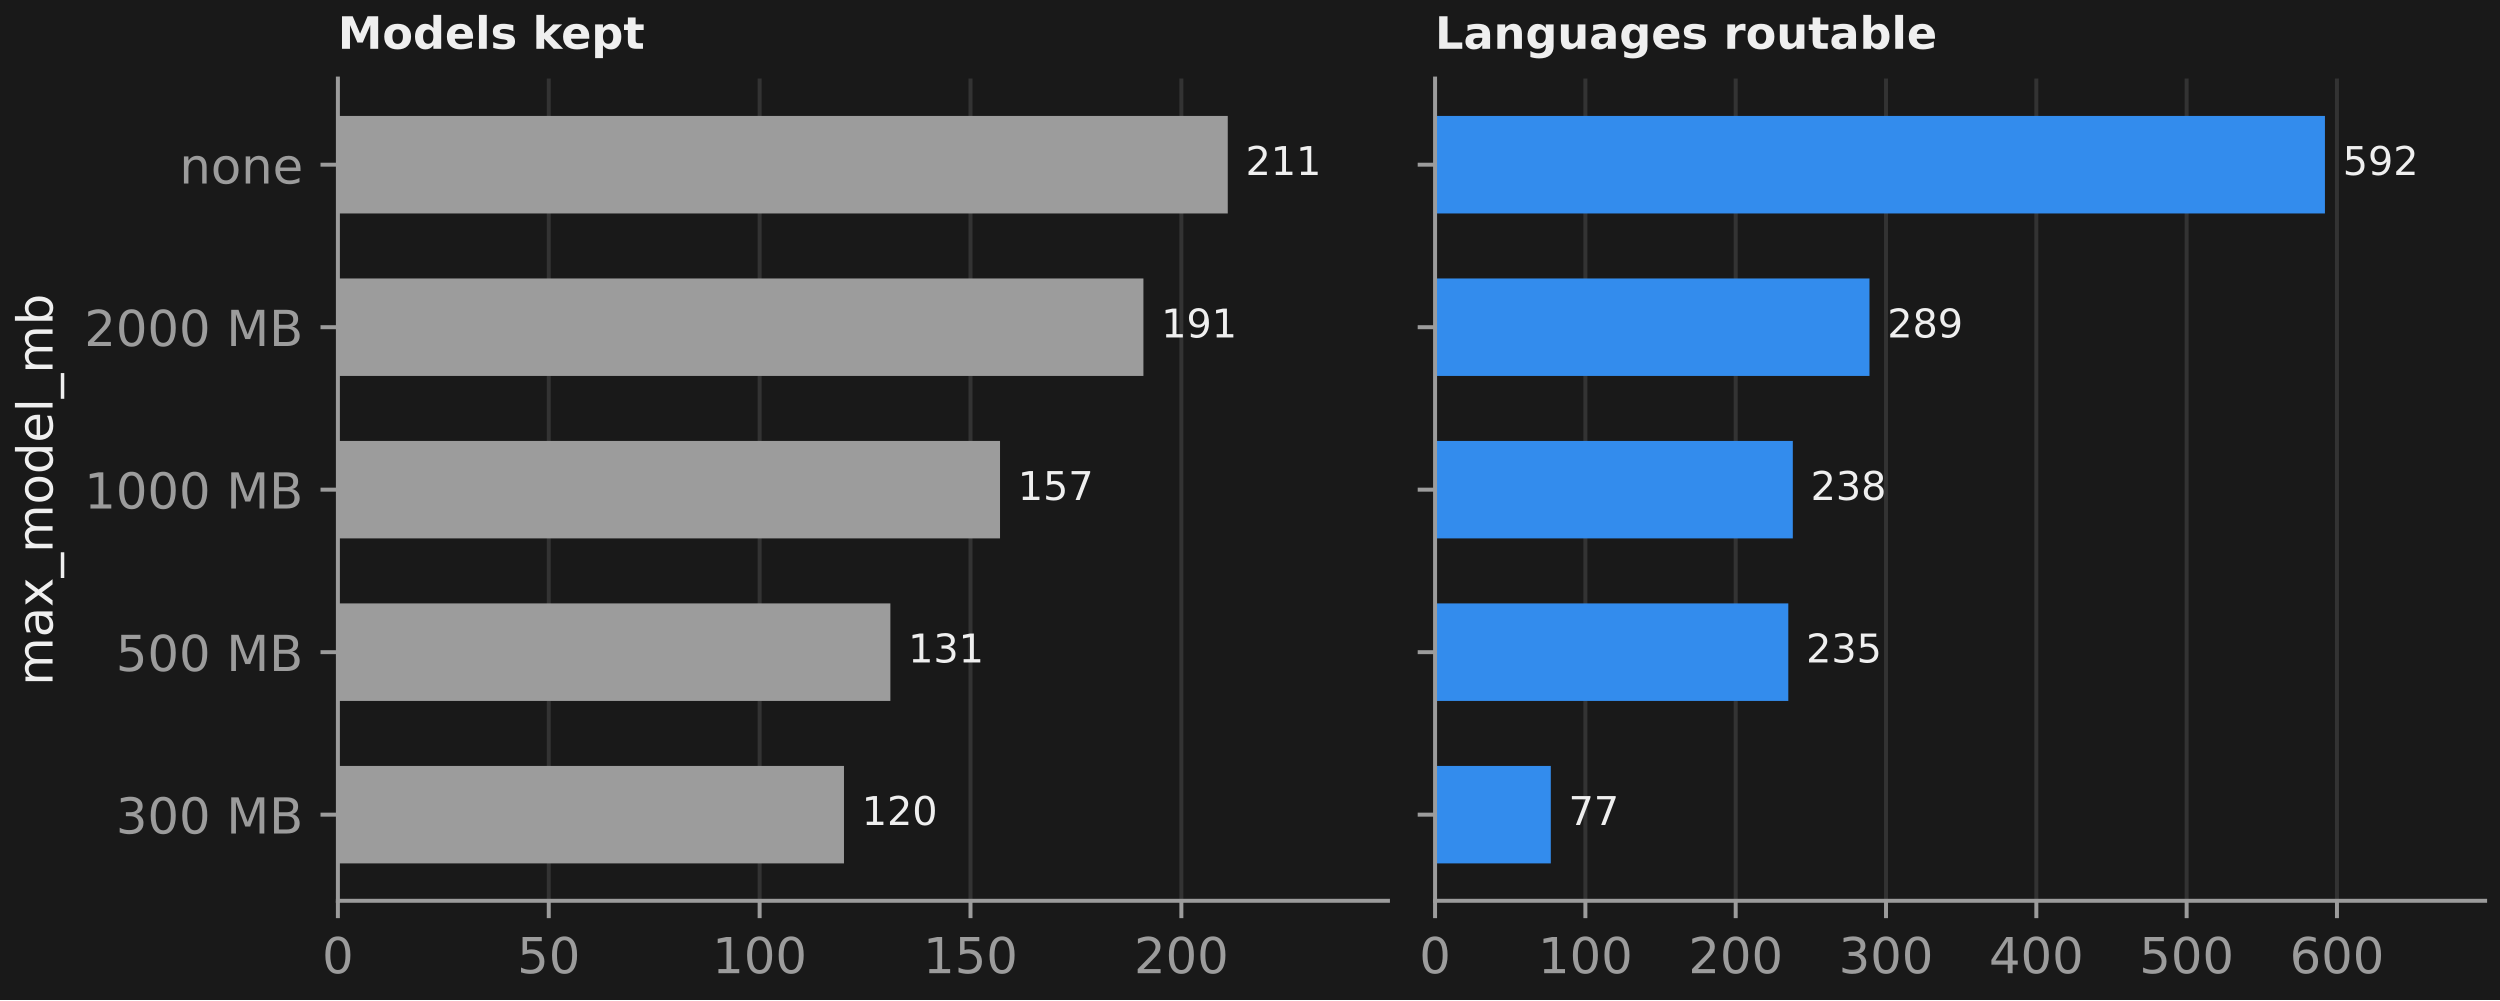
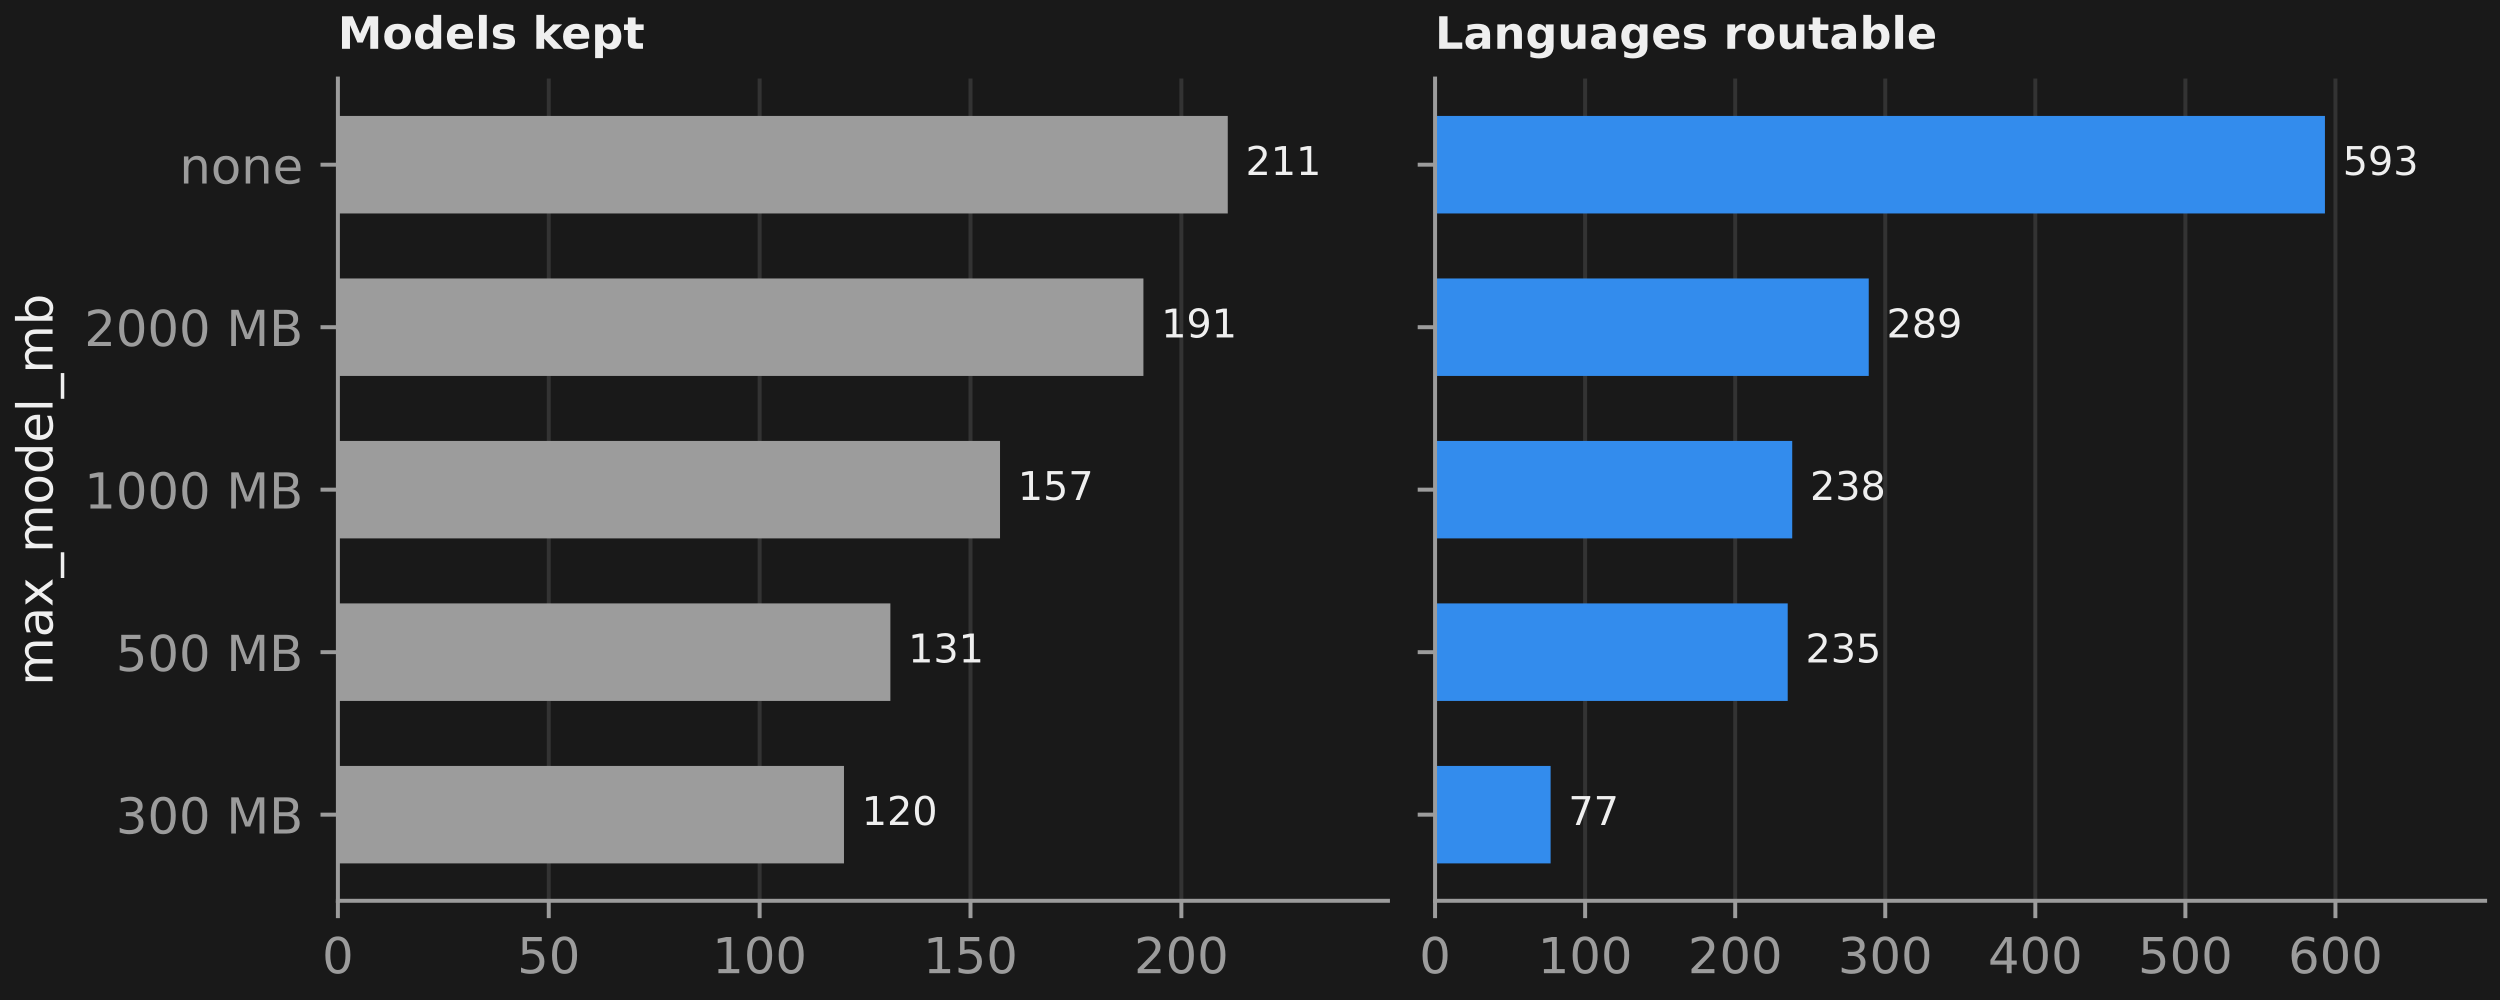
<svg xmlns="http://www.w3.org/2000/svg" xmlns:xlink="http://www.w3.org/1999/xlink" width="504pt" height="201.6pt" viewBox="0 0 504 201.6" version="1.1">
  <defs>
    <style type="text/css">*{stroke-linejoin: round; stroke-linecap: butt}</style>
  </defs>
  <g id="figure_1">
    <g id="patch_1">
      <path d="M 0 201.6  L 504 201.6  L 504 0  L 0 0  z " style="fill: #191919" />
    </g>
    <g id="axes_1">
      <g id="patch_2">
        <path d="M 68.118 181.6  L 279.809 181.6  L 279.809 15.839  L 68.118 15.839  z " style="fill: #191919" />
      </g>
      <g id="matplotlib.axis_1">
        <g id="xtick_1">
          <g id="line2d_1">
            <path d="M 68.118 181.6  L 68.118 15.839  " clip-path="url(#p48383eaec7)" style="fill: none; stroke: #333333; stroke-width: 0.8; stroke-linecap: square" />
          </g>
          <g id="line2d_2">
            <defs>
              <path id="mc3cc2e16f8" d="M 0 0  L 0 3.5  " style="stroke: #9c9c9c; stroke-width: 0.8" />
            </defs>
            <g>
              <use xlink:href="#mc3cc2e16f8" x="68.118" y="181.6" style="fill: #9c9c9c; stroke: #9c9c9c; stroke-width: 0.8" />
            </g>
          </g>
          <g id="text_1">
            <text style="font-size: 10px; font-family: 'DejaVu Sans', 'Bitstream Vera Sans', 'Computer Modern Sans Serif', 'Lucida Grande', 'Verdana', 'Geneva', 'Lucid', 'Arial', 'Helvetica', 'Avant Garde', sans-serif; text-anchor: middle; fill: #9c9c9c" x="68.118" y="196.197" transform="rotate(-0 68.11821 196.1974)">0</text>
          </g>
        </g>
        <g id="xtick_2">
          <g id="line2d_3">
            <path d="M 110.63 181.6  L 110.63 15.839  " clip-path="url(#p48383eaec7)" style="fill: none; stroke: #333333; stroke-width: 0.8; stroke-linecap: square" />
          </g>
          <g id="line2d_4">
            <g>
              <use xlink:href="#mc3cc2e16f8" x="110.63" y="181.6" style="fill: #9c9c9c; stroke: #9c9c9c; stroke-width: 0.8" />
            </g>
          </g>
          <g id="text_2">
            <text style="font-size: 10px; font-family: 'DejaVu Sans', 'Bitstream Vera Sans', 'Computer Modern Sans Serif', 'Lucida Grande', 'Verdana', 'Geneva', 'Lucid', 'Arial', 'Helvetica', 'Avant Garde', sans-serif; text-anchor: middle; fill: #9c9c9c" x="110.63" y="196.197" transform="rotate(-0 110.6298 196.1974)">50</text>
          </g>
        </g>
        <g id="xtick_3">
          <g id="line2d_5">
            <path d="M 153.141 181.6  L 153.141 15.839  " clip-path="url(#p48383eaec7)" style="fill: none; stroke: #333333; stroke-width: 0.8; stroke-linecap: square" />
          </g>
          <g id="line2d_6">
            <g>
              <use xlink:href="#mc3cc2e16f8" x="153.141" y="181.6" style="fill: #9c9c9c; stroke: #9c9c9c; stroke-width: 0.8" />
            </g>
          </g>
          <g id="text_3">
            <text style="font-size: 10px; font-family: 'DejaVu Sans', 'Bitstream Vera Sans', 'Computer Modern Sans Serif', 'Lucida Grande', 'Verdana', 'Geneva', 'Lucid', 'Arial', 'Helvetica', 'Avant Garde', sans-serif; text-anchor: middle; fill: #9c9c9c" x="153.141" y="196.197" transform="rotate(-0 153.1413 196.1974)">100</text>
          </g>
        </g>
        <g id="xtick_4">
          <g id="line2d_7">
            <path d="M 195.653 181.6  L 195.653 15.839  " clip-path="url(#p48383eaec7)" style="fill: none; stroke: #333333; stroke-width: 0.8; stroke-linecap: square" />
          </g>
          <g id="line2d_8">
            <g>
              <use xlink:href="#mc3cc2e16f8" x="195.653" y="181.6" style="fill: #9c9c9c; stroke: #9c9c9c; stroke-width: 0.8" />
            </g>
          </g>
          <g id="text_4">
            <text style="font-size: 10px; font-family: 'DejaVu Sans', 'Bitstream Vera Sans', 'Computer Modern Sans Serif', 'Lucida Grande', 'Verdana', 'Geneva', 'Lucid', 'Arial', 'Helvetica', 'Avant Garde', sans-serif; text-anchor: middle; fill: #9c9c9c" x="195.653" y="196.197" transform="rotate(-0 195.6529 196.1974)">150</text>
          </g>
        </g>
        <g id="xtick_5">
          <g id="line2d_9">
            <path d="M 238.164 181.6  L 238.164 15.839  " clip-path="url(#p48383eaec7)" style="fill: none; stroke: #333333; stroke-width: 0.8; stroke-linecap: square" />
          </g>
          <g id="line2d_10">
            <g>
              <use xlink:href="#mc3cc2e16f8" x="238.164" y="181.6" style="fill: #9c9c9c; stroke: #9c9c9c; stroke-width: 0.8" />
            </g>
          </g>
          <g id="text_5">
            <text style="font-size: 10px; font-family: 'DejaVu Sans', 'Bitstream Vera Sans', 'Computer Modern Sans Serif', 'Lucida Grande', 'Verdana', 'Geneva', 'Lucid', 'Arial', 'Helvetica', 'Avant Garde', sans-serif; text-anchor: middle; fill: #9c9c9c" x="238.164" y="196.197" transform="rotate(-0 238.1644 196.1974)">200</text>
          </g>
        </g>
      </g>
      <g id="matplotlib.axis_2">
        <g id="ytick_1">
          <g id="line2d_11">
            <defs>
              <path id="m61c7a5ba7b" d="M 0 0  L -3.5 0  " style="stroke: #9c9c9c; stroke-width: 0.8" />
            </defs>
            <g>
              <use xlink:href="#m61c7a5ba7b" x="68.118" y="33.201" style="fill: #9c9c9c; stroke: #9c9c9c; stroke-width: 0.8" />
            </g>
          </g>
          <g id="text_6">
            <text style="font-size: 10px; font-family: 'DejaVu Sans', 'Bitstream Vera Sans', 'Computer Modern Sans Serif', 'Lucida Grande', 'Verdana', 'Geneva', 'Lucid', 'Arial', 'Helvetica', 'Avant Garde', sans-serif; text-anchor: end; fill: #9c9c9c" x="61.118" y="37" transform="rotate(-0 61.11821 36.99997)">none</text>
          </g>
        </g>
        <g id="ytick_2">
          <g id="line2d_12">
            <g>
              <use xlink:href="#m61c7a5ba7b" x="68.118" y="65.96" style="fill: #9c9c9c; stroke: #9c9c9c; stroke-width: 0.8" />
            </g>
          </g>
          <g id="text_7">
            <text style="font-size: 10px; font-family: 'DejaVu Sans', 'Bitstream Vera Sans', 'Computer Modern Sans Serif', 'Lucida Grande', 'Verdana', 'Geneva', 'Lucid', 'Arial', 'Helvetica', 'Avant Garde', sans-serif; text-anchor: end; fill: #9c9c9c" x="61.118" y="69.759" transform="rotate(-0 61.11821 69.75905)">2000 MB</text>
          </g>
        </g>
        <g id="ytick_3">
          <g id="line2d_13">
            <g>
              <use xlink:href="#m61c7a5ba7b" x="68.118" y="98.719" style="fill: #9c9c9c; stroke: #9c9c9c; stroke-width: 0.8" />
            </g>
          </g>
          <g id="text_8">
            <text style="font-size: 10px; font-family: 'DejaVu Sans', 'Bitstream Vera Sans', 'Computer Modern Sans Serif', 'Lucida Grande', 'Verdana', 'Geneva', 'Lucid', 'Arial', 'Helvetica', 'Avant Garde', sans-serif; text-anchor: end; fill: #9c9c9c" x="61.118" y="102.518" transform="rotate(-0 61.11821 102.5181)">1000 MB</text>
          </g>
        </g>
        <g id="ytick_4">
          <g id="line2d_14">
            <g>
              <use xlink:href="#m61c7a5ba7b" x="68.118" y="131.478" style="fill: #9c9c9c; stroke: #9c9c9c; stroke-width: 0.8" />
            </g>
          </g>
          <g id="text_9">
            <text style="font-size: 10px; font-family: 'DejaVu Sans', 'Bitstream Vera Sans', 'Computer Modern Sans Serif', 'Lucida Grande', 'Verdana', 'Geneva', 'Lucid', 'Arial', 'Helvetica', 'Avant Garde', sans-serif; text-anchor: end; fill: #9c9c9c" x="61.118" y="135.277" transform="rotate(-0 61.11821 135.2772)">500 MB</text>
          </g>
        </g>
        <g id="ytick_5">
          <g id="line2d_15">
            <g>
              <use xlink:href="#m61c7a5ba7b" x="68.118" y="164.237" style="fill: #9c9c9c; stroke: #9c9c9c; stroke-width: 0.8" />
            </g>
          </g>
          <g id="text_10">
            <text style="font-size: 10px; font-family: 'DejaVu Sans', 'Bitstream Vera Sans', 'Computer Modern Sans Serif', 'Lucida Grande', 'Verdana', 'Geneva', 'Lucid', 'Arial', 'Helvetica', 'Avant Garde', sans-serif; text-anchor: end; fill: #9c9c9c" x="61.118" y="168.036" transform="rotate(-0 61.11821 168.0363)">300 MB</text>
          </g>
        </g>
        <g id="text_11">
          <text style="font-size: 10px; font-family: 'DejaVu Sans', 'Bitstream Vera Sans', 'Computer Modern Sans Serif', 'Lucida Grande', 'Verdana', 'Geneva', 'Lucid', 'Arial', 'Helvetica', 'Avant Garde', sans-serif; text-anchor: middle; fill: #efefef" x="10.599" y="98.719" transform="rotate(-90 10.59868 98.7193)">max_model_mb</text>
        </g>
      </g>
      <g id="patch_3">
        <path d="M 68.118 23.373  L 247.517 23.373  L 247.517 43.029  L 68.118 43.029  z " clip-path="url(#p48383eaec7)" style="fill: #9c9c9c" />
      </g>
      <g id="patch_4">
        <path d="M 68.118 56.132  L 230.512 56.132  L 230.512 75.788  L 68.118 75.788  z " clip-path="url(#p48383eaec7)" style="fill: #9c9c9c" />
      </g>
      <g id="patch_5">
        <path d="M 68.118 88.892  L 201.604 88.892  L 201.604 108.547  L 68.118 108.547  z " clip-path="url(#p48383eaec7)" style="fill: #9c9c9c" />
      </g>
      <g id="patch_6">
        <path d="M 68.118 121.651  L 179.498 121.651  L 179.498 141.306  L 68.118 141.306  z " clip-path="url(#p48383eaec7)" style="fill: #9c9c9c" />
      </g>
      <g id="patch_7">
        <path d="M 68.118 154.41  L 170.146 154.41  L 170.146 174.065  L 68.118 174.065  z " clip-path="url(#p48383eaec7)" style="fill: #9c9c9c" />
      </g>
      <g id="patch_8">
        <path d="M 68.118 181.6  L 68.118 15.839  " style="fill: none; stroke: #9c9c9c; stroke-width: 0.8; stroke-linejoin: miter; stroke-linecap: square" />
      </g>
      <g id="patch_9">
        <path d="M 68.118 181.6  L 279.809 181.6  " style="fill: none; stroke: #9c9c9c; stroke-width: 0.8; stroke-linejoin: miter; stroke-linecap: square" />
      </g>
      <g id="text_12">
        <text style="font-size: 8px; font-family: 'DejaVu Sans', 'Bitstream Vera Sans', 'Computer Modern Sans Serif', 'Lucida Grande', 'Verdana', 'Geneva', 'Lucid', 'Arial', 'Helvetica', 'Avant Garde', sans-serif; text-anchor: start; fill: #efefef" x="251.105" y="35.279" transform="rotate(-0 251.1049 35.27927)">211</text>
      </g>
      <g id="text_13">
        <text style="font-size: 8px; font-family: 'DejaVu Sans', 'Bitstream Vera Sans', 'Computer Modern Sans Serif', 'Lucida Grande', 'Verdana', 'Geneva', 'Lucid', 'Arial', 'Helvetica', 'Avant Garde', sans-serif; text-anchor: start; fill: #efefef" x="234.1" y="68.038" transform="rotate(-0 234.1003 68.03835)">191</text>
      </g>
      <g id="text_14">
        <text style="font-size: 8px; font-family: 'DejaVu Sans', 'Bitstream Vera Sans', 'Computer Modern Sans Serif', 'Lucida Grande', 'Verdana', 'Geneva', 'Lucid', 'Arial', 'Helvetica', 'Avant Garde', sans-serif; text-anchor: start; fill: #efefef" x="205.192" y="100.797" transform="rotate(-0 205.1925 100.7974)">157</text>
      </g>
      <g id="text_15">
        <text style="font-size: 8px; font-family: 'DejaVu Sans', 'Bitstream Vera Sans', 'Computer Modern Sans Serif', 'Lucida Grande', 'Verdana', 'Geneva', 'Lucid', 'Arial', 'Helvetica', 'Avant Garde', sans-serif; text-anchor: start; fill: #efefef" x="183.086" y="133.556" transform="rotate(-0 183.0865 133.5565)">131</text>
      </g>
      <g id="text_16">
        <text style="font-size: 8px; font-family: 'DejaVu Sans', 'Bitstream Vera Sans', 'Computer Modern Sans Serif', 'Lucida Grande', 'Verdana', 'Geneva', 'Lucid', 'Arial', 'Helvetica', 'Avant Garde', sans-serif; text-anchor: start; fill: #efefef" x="173.734" y="166.316" transform="rotate(-0 173.7339 166.3156)">120</text>
      </g>
      <g id="text_17">
        <text style="font-weight: 700; font-size: 9px; font-family: 'DejaVu Sans', 'Bitstream Vera Sans', 'Computer Modern Sans Serif', 'Lucida Grande', 'Verdana', 'Geneva', 'Lucid', 'Arial', 'Helvetica', 'Avant Garde', sans-serif; text-anchor: start; fill: #efefef" x="68.118" y="9.839" transform="rotate(-0 68.11821 9.838834)">Models kept</text>
      </g>
    </g>
    <g id="axes_2">
      <g id="patch_10">
        <path d="M 289.309 181.6  L 501 181.6  L 501 15.839  L 289.309 15.839  z " style="fill: #191919" />
      </g>
      <g id="matplotlib.axis_3">
        <g id="xtick_6">
          <g id="line2d_16">
            <path d="M 289.309 181.6  L 289.309 15.839  " clip-path="url(#pb2790a3bc9)" style="fill: none; stroke: #333333; stroke-width: 0.8; stroke-linecap: square" />
          </g>
          <g id="line2d_17">
            <g>
              <use xlink:href="#mc3cc2e16f8" x="289.309" y="181.6" style="fill: #9c9c9c; stroke: #9c9c9c; stroke-width: 0.8" />
            </g>
          </g>
          <g id="text_18">
            <text style="font-size: 10px; font-family: 'DejaVu Sans', 'Bitstream Vera Sans', 'Computer Modern Sans Serif', 'Lucida Grande', 'Verdana', 'Geneva', 'Lucid', 'Arial', 'Helvetica', 'Avant Garde', sans-serif; text-anchor: middle; fill: #9c9c9c" x="289.309" y="196.197" transform="rotate(-0 289.3092 196.1974)">0</text>
          </g>
        </g>
        <g id="xtick_7">
          <g id="line2d_18">
-             <path d="M 319.613 181.6  L 319.613 15.839  " clip-path="url(#pb2790a3bc9)" style="fill: none; stroke: #333333; stroke-width: 0.8; stroke-linecap: square" />
+             <path d="M 319.562 181.6  L 319.562 15.839  " clip-path="url(#pb2790a3bc9)" style="fill: none; stroke: #333333; stroke-width: 0.8; stroke-linecap: square" />
          </g>
          <g id="line2d_19">
            <g>
-               <use xlink:href="#mc3cc2e16f8" x="319.613" y="181.6" style="fill: #9c9c9c; stroke: #9c9c9c; stroke-width: 0.8" />
+               <use xlink:href="#mc3cc2e16f8" x="319.562" y="181.6" style="fill: #9c9c9c; stroke: #9c9c9c; stroke-width: 0.8" />
            </g>
          </g>
          <g id="text_19">
-             <text style="font-size: 10px; font-family: 'DejaVu Sans', 'Bitstream Vera Sans', 'Computer Modern Sans Serif', 'Lucida Grande', 'Verdana', 'Geneva', 'Lucid', 'Arial', 'Helvetica', 'Avant Garde', sans-serif; text-anchor: middle; fill: #9c9c9c" x="319.613" y="196.197" transform="rotate(-0 319.6131 196.1974)">100</text>
+             <text style="font-size: 10px; font-family: 'DejaVu Sans', 'Bitstream Vera Sans', 'Computer Modern Sans Serif', 'Lucida Grande', 'Verdana', 'Geneva', 'Lucid', 'Arial', 'Helvetica', 'Avant Garde', sans-serif; text-anchor: middle; fill: #9c9c9c" x="319.562" y="196.197" transform="rotate(-0 319.562 196.1974)">100</text>
          </g>
        </g>
        <g id="xtick_8">
          <g id="line2d_20">
-             <path d="M 349.917 181.6  L 349.917 15.839  " clip-path="url(#pb2790a3bc9)" style="fill: none; stroke: #333333; stroke-width: 0.8; stroke-linecap: square" />
+             <path d="M 349.815 181.6  L 349.815 15.839  " clip-path="url(#pb2790a3bc9)" style="fill: none; stroke: #333333; stroke-width: 0.8; stroke-linecap: square" />
          </g>
          <g id="line2d_21">
            <g>
-               <use xlink:href="#mc3cc2e16f8" x="349.917" y="181.6" style="fill: #9c9c9c; stroke: #9c9c9c; stroke-width: 0.8" />
+               <use xlink:href="#mc3cc2e16f8" x="349.815" y="181.6" style="fill: #9c9c9c; stroke: #9c9c9c; stroke-width: 0.8" />
            </g>
          </g>
          <g id="text_20">
-             <text style="font-size: 10px; font-family: 'DejaVu Sans', 'Bitstream Vera Sans', 'Computer Modern Sans Serif', 'Lucida Grande', 'Verdana', 'Geneva', 'Lucid', 'Arial', 'Helvetica', 'Avant Garde', sans-serif; text-anchor: middle; fill: #9c9c9c" x="349.917" y="196.197" transform="rotate(-0 349.9169 196.1974)">200</text>
+             <text style="font-size: 10px; font-family: 'DejaVu Sans', 'Bitstream Vera Sans', 'Computer Modern Sans Serif', 'Lucida Grande', 'Verdana', 'Geneva', 'Lucid', 'Arial', 'Helvetica', 'Avant Garde', sans-serif; text-anchor: middle; fill: #9c9c9c" x="349.815" y="196.197" transform="rotate(-0 349.8147 196.1974)">200</text>
          </g>
        </g>
        <g id="xtick_9">
          <g id="line2d_22">
-             <path d="M 380.221 181.6  L 380.221 15.839  " clip-path="url(#pb2790a3bc9)" style="fill: none; stroke: #333333; stroke-width: 0.8; stroke-linecap: square" />
+             <path d="M 380.067 181.6  L 380.067 15.839  " clip-path="url(#pb2790a3bc9)" style="fill: none; stroke: #333333; stroke-width: 0.8; stroke-linecap: square" />
          </g>
          <g id="line2d_23">
            <g>
-               <use xlink:href="#mc3cc2e16f8" x="380.221" y="181.6" style="fill: #9c9c9c; stroke: #9c9c9c; stroke-width: 0.8" />
+               <use xlink:href="#mc3cc2e16f8" x="380.067" y="181.6" style="fill: #9c9c9c; stroke: #9c9c9c; stroke-width: 0.8" />
            </g>
          </g>
          <g id="text_21">
-             <text style="font-size: 10px; font-family: 'DejaVu Sans', 'Bitstream Vera Sans', 'Computer Modern Sans Serif', 'Lucida Grande', 'Verdana', 'Geneva', 'Lucid', 'Arial', 'Helvetica', 'Avant Garde', sans-serif; text-anchor: middle; fill: #9c9c9c" x="380.221" y="196.197" transform="rotate(-0 380.2208 196.1974)">300</text>
+             <text style="font-size: 10px; font-family: 'DejaVu Sans', 'Bitstream Vera Sans', 'Computer Modern Sans Serif', 'Lucida Grande', 'Verdana', 'Geneva', 'Lucid', 'Arial', 'Helvetica', 'Avant Garde', sans-serif; text-anchor: middle; fill: #9c9c9c" x="380.067" y="196.197" transform="rotate(-0 380.0675 196.1974)">300</text>
          </g>
        </g>
        <g id="xtick_10">
          <g id="line2d_24">
-             <path d="M 410.525 181.6  L 410.525 15.839  " clip-path="url(#pb2790a3bc9)" style="fill: none; stroke: #333333; stroke-width: 0.8; stroke-linecap: square" />
+             <path d="M 410.32 181.6  L 410.32 15.839  " clip-path="url(#pb2790a3bc9)" style="fill: none; stroke: #333333; stroke-width: 0.8; stroke-linecap: square" />
          </g>
          <g id="line2d_25">
            <g>
-               <use xlink:href="#mc3cc2e16f8" x="410.525" y="181.6" style="fill: #9c9c9c; stroke: #9c9c9c; stroke-width: 0.8" />
+               <use xlink:href="#mc3cc2e16f8" x="410.32" y="181.6" style="fill: #9c9c9c; stroke: #9c9c9c; stroke-width: 0.8" />
            </g>
          </g>
          <g id="text_22">
-             <text style="font-size: 10px; font-family: 'DejaVu Sans', 'Bitstream Vera Sans', 'Computer Modern Sans Serif', 'Lucida Grande', 'Verdana', 'Geneva', 'Lucid', 'Arial', 'Helvetica', 'Avant Garde', sans-serif; text-anchor: middle; fill: #9c9c9c" x="410.525" y="196.197" transform="rotate(-0 410.5246 196.1974)">400</text>
+             <text style="font-size: 10px; font-family: 'DejaVu Sans', 'Bitstream Vera Sans', 'Computer Modern Sans Serif', 'Lucida Grande', 'Verdana', 'Geneva', 'Lucid', 'Arial', 'Helvetica', 'Avant Garde', sans-serif; text-anchor: middle; fill: #9c9c9c" x="410.32" y="196.197" transform="rotate(-0 410.3202 196.1974)">400</text>
          </g>
        </g>
        <g id="xtick_11">
          <g id="line2d_26">
-             <path d="M 440.828 181.6  L 440.828 15.839  " clip-path="url(#pb2790a3bc9)" style="fill: none; stroke: #333333; stroke-width: 0.8; stroke-linecap: square" />
+             <path d="M 440.573 181.6  L 440.573 15.839  " clip-path="url(#pb2790a3bc9)" style="fill: none; stroke: #333333; stroke-width: 0.8; stroke-linecap: square" />
          </g>
          <g id="line2d_27">
            <g>
-               <use xlink:href="#mc3cc2e16f8" x="440.828" y="181.6" style="fill: #9c9c9c; stroke: #9c9c9c; stroke-width: 0.8" />
+               <use xlink:href="#mc3cc2e16f8" x="440.573" y="181.6" style="fill: #9c9c9c; stroke: #9c9c9c; stroke-width: 0.8" />
            </g>
          </g>
          <g id="text_23">
-             <text style="font-size: 10px; font-family: 'DejaVu Sans', 'Bitstream Vera Sans', 'Computer Modern Sans Serif', 'Lucida Grande', 'Verdana', 'Geneva', 'Lucid', 'Arial', 'Helvetica', 'Avant Garde', sans-serif; text-anchor: middle; fill: #9c9c9c" x="440.828" y="196.197" transform="rotate(-0 440.8284 196.1974)">500</text>
+             <text style="font-size: 10px; font-family: 'DejaVu Sans', 'Bitstream Vera Sans', 'Computer Modern Sans Serif', 'Lucida Grande', 'Verdana', 'Geneva', 'Lucid', 'Arial', 'Helvetica', 'Avant Garde', sans-serif; text-anchor: middle; fill: #9c9c9c" x="440.573" y="196.197" transform="rotate(-0 440.5729 196.1974)">500</text>
          </g>
        </g>
        <g id="xtick_12">
          <g id="line2d_28">
-             <path d="M 471.132 181.6  L 471.132 15.839  " clip-path="url(#pb2790a3bc9)" style="fill: none; stroke: #333333; stroke-width: 0.8; stroke-linecap: square" />
+             <path d="M 470.826 181.6  L 470.826 15.839  " clip-path="url(#pb2790a3bc9)" style="fill: none; stroke: #333333; stroke-width: 0.8; stroke-linecap: square" />
          </g>
          <g id="line2d_29">
            <g>
-               <use xlink:href="#mc3cc2e16f8" x="471.132" y="181.6" style="fill: #9c9c9c; stroke: #9c9c9c; stroke-width: 0.8" />
+               <use xlink:href="#mc3cc2e16f8" x="470.826" y="181.6" style="fill: #9c9c9c; stroke: #9c9c9c; stroke-width: 0.8" />
            </g>
          </g>
          <g id="text_24">
-             <text style="font-size: 10px; font-family: 'DejaVu Sans', 'Bitstream Vera Sans', 'Computer Modern Sans Serif', 'Lucida Grande', 'Verdana', 'Geneva', 'Lucid', 'Arial', 'Helvetica', 'Avant Garde', sans-serif; text-anchor: middle; fill: #9c9c9c" x="471.132" y="196.197" transform="rotate(-0 471.1323 196.1974)">600</text>
+             <text style="font-size: 10px; font-family: 'DejaVu Sans', 'Bitstream Vera Sans', 'Computer Modern Sans Serif', 'Lucida Grande', 'Verdana', 'Geneva', 'Lucid', 'Arial', 'Helvetica', 'Avant Garde', sans-serif; text-anchor: middle; fill: #9c9c9c" x="470.826" y="196.197" transform="rotate(-0 470.8257 196.1974)">600</text>
          </g>
        </g>
      </g>
      <g id="matplotlib.axis_4">
        <g id="ytick_6">
          <g id="line2d_30">
            <g>
              <use xlink:href="#m61c7a5ba7b" x="289.309" y="33.201" style="fill: #9c9c9c; stroke: #9c9c9c; stroke-width: 0.8" />
            </g>
          </g>
        </g>
        <g id="ytick_7">
          <g id="line2d_31">
            <g>
              <use xlink:href="#m61c7a5ba7b" x="289.309" y="65.96" style="fill: #9c9c9c; stroke: #9c9c9c; stroke-width: 0.8" />
            </g>
          </g>
        </g>
        <g id="ytick_8">
          <g id="line2d_32">
            <g>
              <use xlink:href="#m61c7a5ba7b" x="289.309" y="98.719" style="fill: #9c9c9c; stroke: #9c9c9c; stroke-width: 0.8" />
            </g>
          </g>
        </g>
        <g id="ytick_9">
          <g id="line2d_33">
            <g>
              <use xlink:href="#m61c7a5ba7b" x="289.309" y="131.478" style="fill: #9c9c9c; stroke: #9c9c9c; stroke-width: 0.8" />
            </g>
          </g>
        </g>
        <g id="ytick_10">
          <g id="line2d_34">
            <g>
              <use xlink:href="#m61c7a5ba7b" x="289.309" y="164.237" style="fill: #9c9c9c; stroke: #9c9c9c; stroke-width: 0.8" />
            </g>
          </g>
        </g>
      </g>
      <g id="patch_11">
        <path d="M 289.309 23.373  L 468.708 23.373  L 468.708 43.029  L 289.309 43.029  z " clip-path="url(#pb2790a3bc9)" style="fill: #338ced" />
      </g>
      <g id="patch_12">
-         <path d="M 289.309 56.132  L 376.887 56.132  L 376.887 75.788  L 289.309 75.788  z " clip-path="url(#pb2790a3bc9)" style="fill: #338ced" />
+         <path d="M 289.309 56.132  L 376.74 56.132  L 376.74 75.788  L 289.309 75.788  z " clip-path="url(#pb2790a3bc9)" style="fill: #338ced" />
      </g>
      <g id="patch_13">
-         <path d="M 289.309 88.892  L 361.432 88.892  L 361.432 108.547  L 289.309 108.547  z " clip-path="url(#pb2790a3bc9)" style="fill: #338ced" />
+         <path d="M 289.309 88.892  L 361.311 88.892  L 361.311 108.547  L 289.309 108.547  z " clip-path="url(#pb2790a3bc9)" style="fill: #338ced" />
      </g>
      <g id="patch_14">
-         <path d="M 289.309 121.651  L 360.523 121.651  L 360.523 141.306  L 289.309 141.306  z " clip-path="url(#pb2790a3bc9)" style="fill: #338ced" />
+         <path d="M 289.309 121.651  L 360.403 121.651  L 360.403 141.306  L 289.309 141.306  z " clip-path="url(#pb2790a3bc9)" style="fill: #338ced" />
      </g>
      <g id="patch_15">
-         <path d="M 289.309 154.41  L 312.643 154.41  L 312.643 174.065  L 289.309 174.065  z " clip-path="url(#pb2790a3bc9)" style="fill: #338ced" />
+         <path d="M 289.309 154.41  L 312.604 154.41  L 312.604 174.065  L 289.309 174.065  z " clip-path="url(#pb2790a3bc9)" style="fill: #338ced" />
      </g>
      <g id="patch_16">
        <path d="M 289.309 181.6  L 289.309 15.839  " style="fill: none; stroke: #9c9c9c; stroke-width: 0.8; stroke-linejoin: miter; stroke-linecap: square" />
      </g>
      <g id="patch_17">
        <path d="M 289.309 181.6  L 501 181.6  " style="fill: none; stroke: #9c9c9c; stroke-width: 0.8; stroke-linejoin: miter; stroke-linecap: square" />
      </g>
      <g id="text_25">
-         <text style="font-size: 8px; font-family: 'DejaVu Sans', 'Bitstream Vera Sans', 'Computer Modern Sans Serif', 'Lucida Grande', 'Verdana', 'Geneva', 'Lucid', 'Arial', 'Helvetica', 'Avant Garde', sans-serif; text-anchor: start; fill: #efefef" x="472.296" y="35.279" transform="rotate(-0 472.296 35.27927)">592</text>
+         <text style="font-size: 8px; font-family: 'DejaVu Sans', 'Bitstream Vera Sans', 'Computer Modern Sans Serif', 'Lucida Grande', 'Verdana', 'Geneva', 'Lucid', 'Arial', 'Helvetica', 'Avant Garde', sans-serif; text-anchor: start; fill: #efefef" x="472.296" y="35.279" transform="rotate(-0 472.296 35.27927)">593</text>
      </g>
      <g id="text_26">
-         <text style="font-size: 8px; font-family: 'DejaVu Sans', 'Bitstream Vera Sans', 'Computer Modern Sans Serif', 'Lucida Grande', 'Verdana', 'Geneva', 'Lucid', 'Arial', 'Helvetica', 'Avant Garde', sans-serif; text-anchor: start; fill: #efefef" x="380.475" y="68.038" transform="rotate(-0 380.4753 68.03835)">289</text>
+         <text style="font-size: 8px; font-family: 'DejaVu Sans', 'Bitstream Vera Sans', 'Computer Modern Sans Serif', 'Lucida Grande', 'Verdana', 'Geneva', 'Lucid', 'Arial', 'Helvetica', 'Avant Garde', sans-serif; text-anchor: start; fill: #efefef" x="380.328" y="68.038" transform="rotate(-0 380.3276 68.03835)">289</text>
      </g>
      <g id="text_27">
-         <text style="font-size: 8px; font-family: 'DejaVu Sans', 'Bitstream Vera Sans', 'Computer Modern Sans Serif', 'Lucida Grande', 'Verdana', 'Geneva', 'Lucid', 'Arial', 'Helvetica', 'Avant Garde', sans-serif; text-anchor: start; fill: #efefef" x="365.02" y="100.797" transform="rotate(-0 365.0203 100.7974)">238</text>
+         <text style="font-size: 8px; font-family: 'DejaVu Sans', 'Bitstream Vera Sans', 'Computer Modern Sans Serif', 'Lucida Grande', 'Verdana', 'Geneva', 'Lucid', 'Arial', 'Helvetica', 'Avant Garde', sans-serif; text-anchor: start; fill: #efefef" x="364.899" y="100.797" transform="rotate(-0 364.8987 100.7974)">238</text>
      </g>
      <g id="text_28">
-         <text style="font-size: 8px; font-family: 'DejaVu Sans', 'Bitstream Vera Sans', 'Computer Modern Sans Serif', 'Lucida Grande', 'Verdana', 'Geneva', 'Lucid', 'Arial', 'Helvetica', 'Avant Garde', sans-serif; text-anchor: start; fill: #efefef" x="364.111" y="133.556" transform="rotate(-0 364.1112 133.5565)">235</text>
+         <text style="font-size: 8px; font-family: 'DejaVu Sans', 'Bitstream Vera Sans', 'Computer Modern Sans Serif', 'Lucida Grande', 'Verdana', 'Geneva', 'Lucid', 'Arial', 'Helvetica', 'Avant Garde', sans-serif; text-anchor: start; fill: #efefef" x="363.991" y="133.556" transform="rotate(-0 363.9911 133.5565)">235</text>
      </g>
      <g id="text_29">
-         <text style="font-size: 8px; font-family: 'DejaVu Sans', 'Bitstream Vera Sans', 'Computer Modern Sans Serif', 'Lucida Grande', 'Verdana', 'Geneva', 'Lucid', 'Arial', 'Helvetica', 'Avant Garde', sans-serif; text-anchor: start; fill: #efefef" x="316.231" y="166.316" transform="rotate(-0 316.2312 166.3156)">77</text>
+         <text style="font-size: 8px; font-family: 'DejaVu Sans', 'Bitstream Vera Sans', 'Computer Modern Sans Serif', 'Lucida Grande', 'Verdana', 'Geneva', 'Lucid', 'Arial', 'Helvetica', 'Avant Garde', sans-serif; text-anchor: start; fill: #efefef" x="316.192" y="166.316" transform="rotate(-0 316.1918 166.3156)">77</text>
      </g>
      <g id="text_30">
        <text style="font-weight: 700; font-size: 9px; font-family: 'DejaVu Sans', 'Bitstream Vera Sans', 'Computer Modern Sans Serif', 'Lucida Grande', 'Verdana', 'Geneva', 'Lucid', 'Arial', 'Helvetica', 'Avant Garde', sans-serif; text-anchor: start; fill: #efefef" x="289.309" y="9.839" transform="rotate(-0 289.3092 9.838834)">Languages routable</text>
      </g>
    </g>
  </g>
  <defs>
    <clipPath id="p48383eaec7">
      <rect x="68.118" y="15.839" width="211.691" height="165.761" />
    </clipPath>
    <clipPath id="pb2790a3bc9">
      <rect x="289.309" y="15.839" width="211.691" height="165.761" />
    </clipPath>
  </defs>
</svg>
